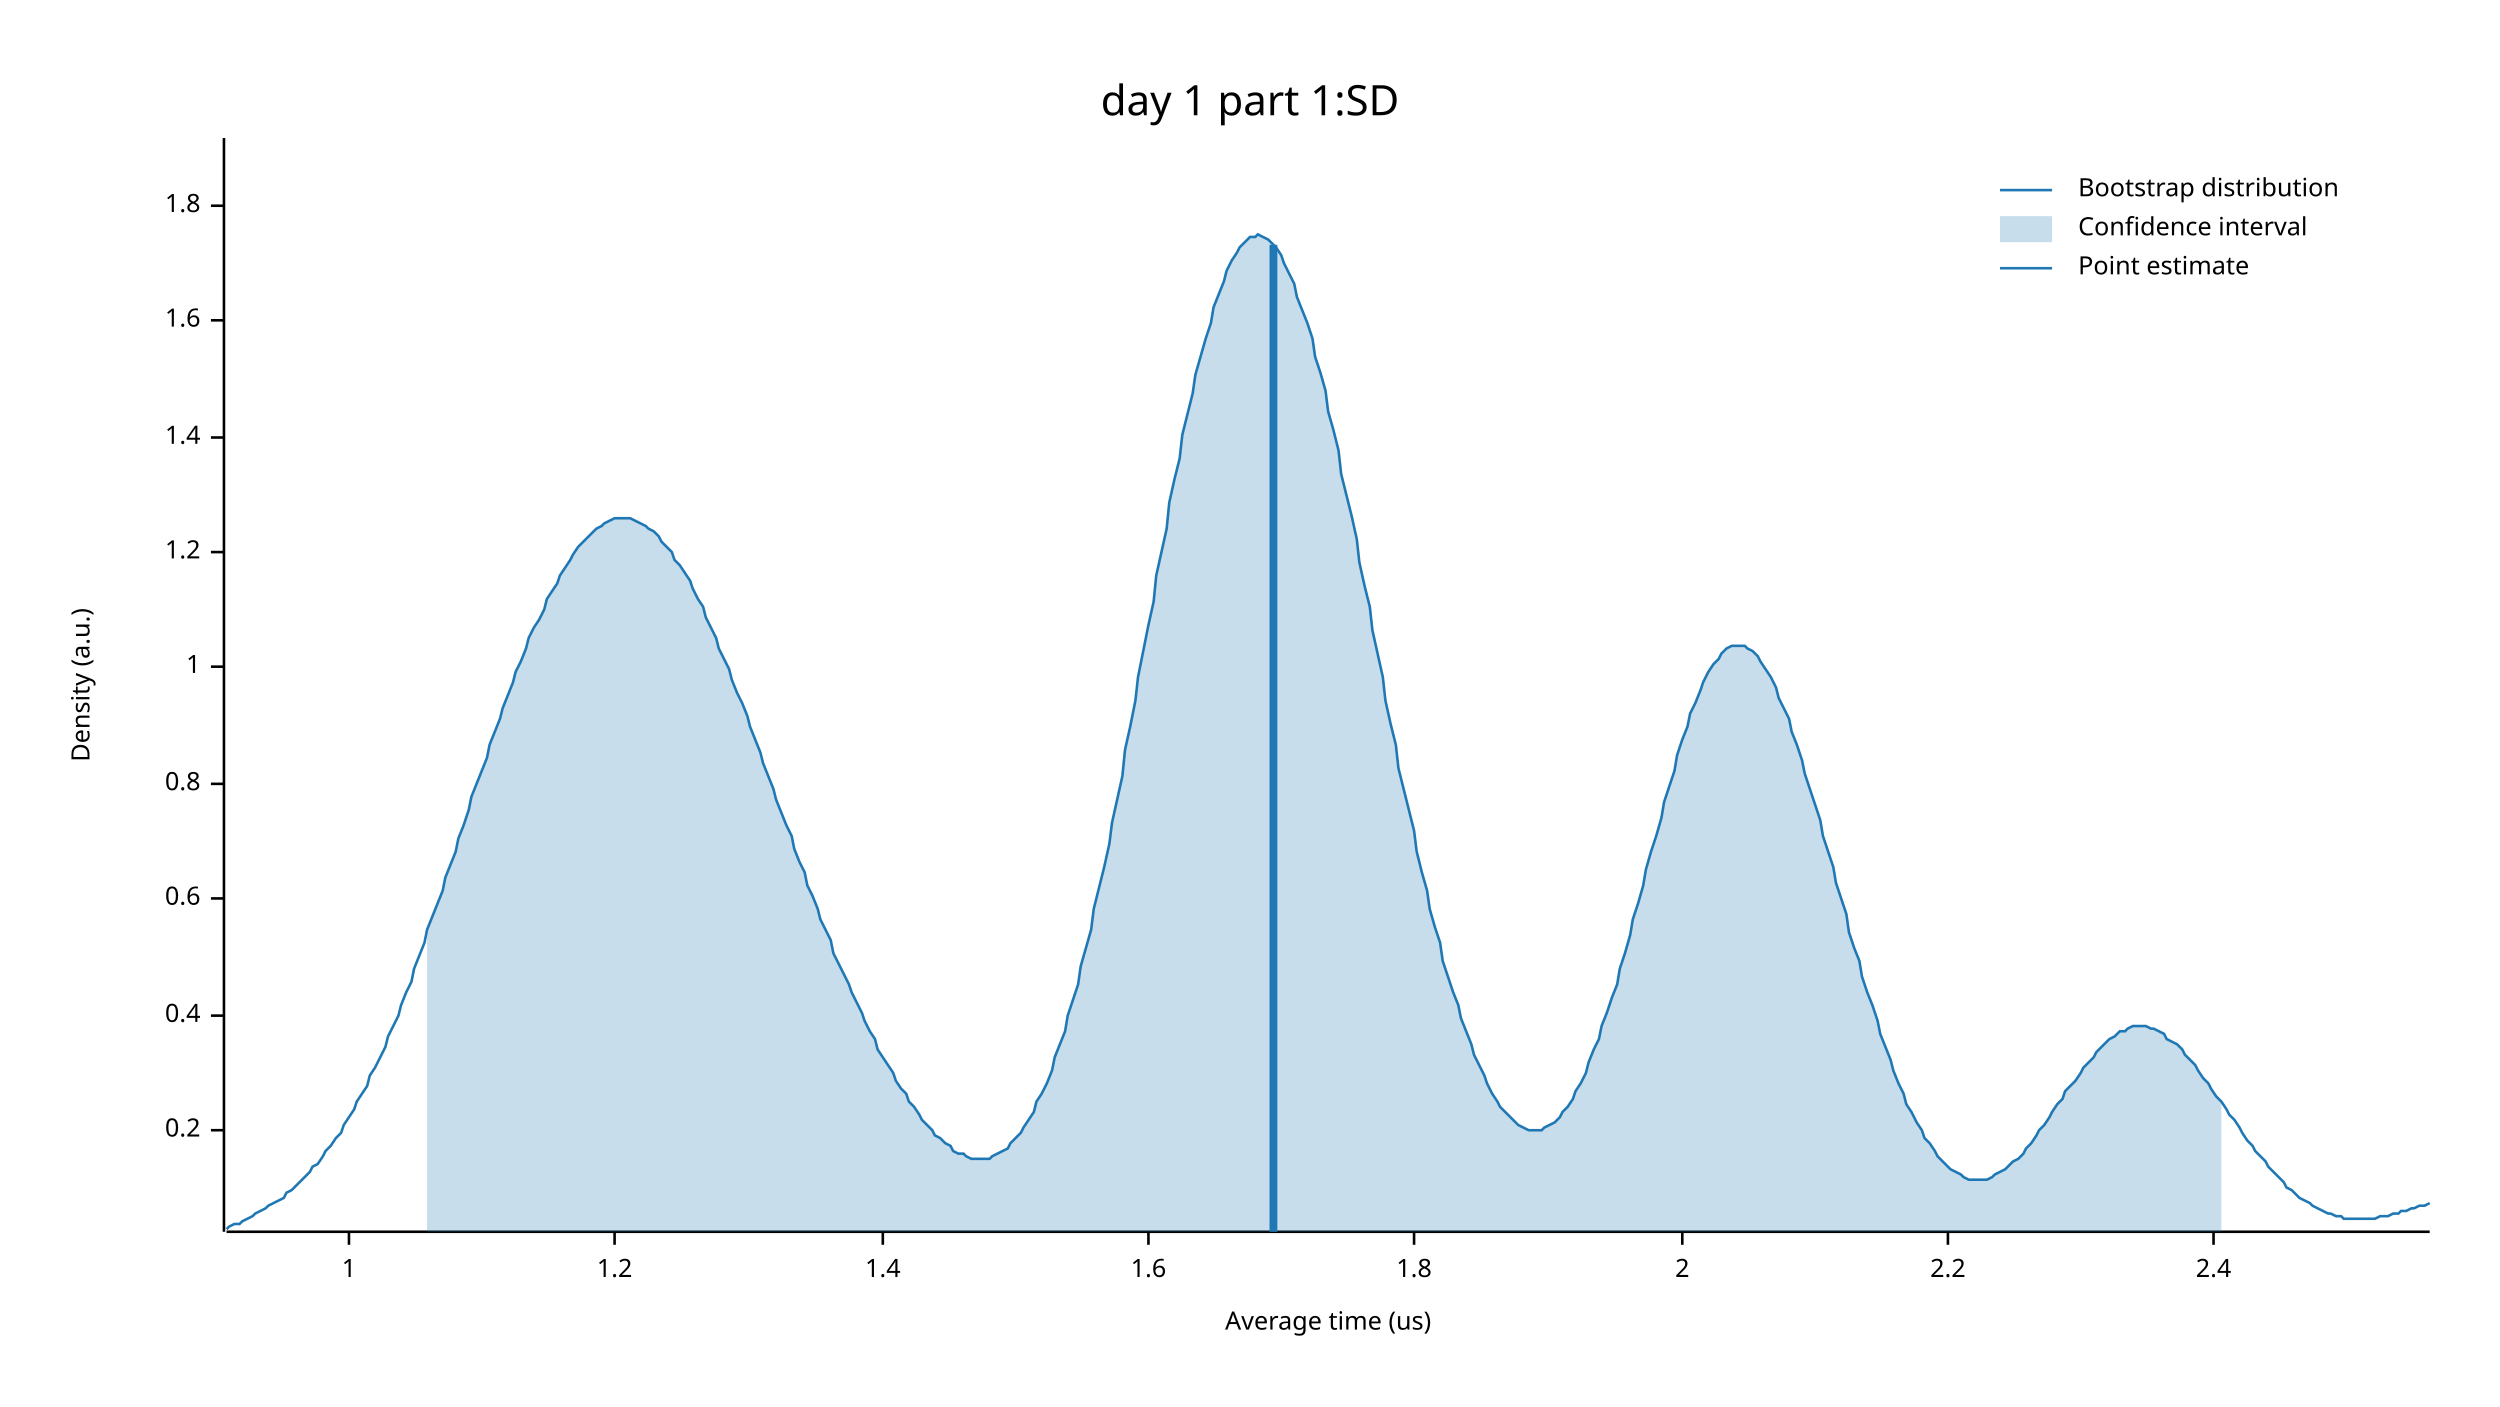
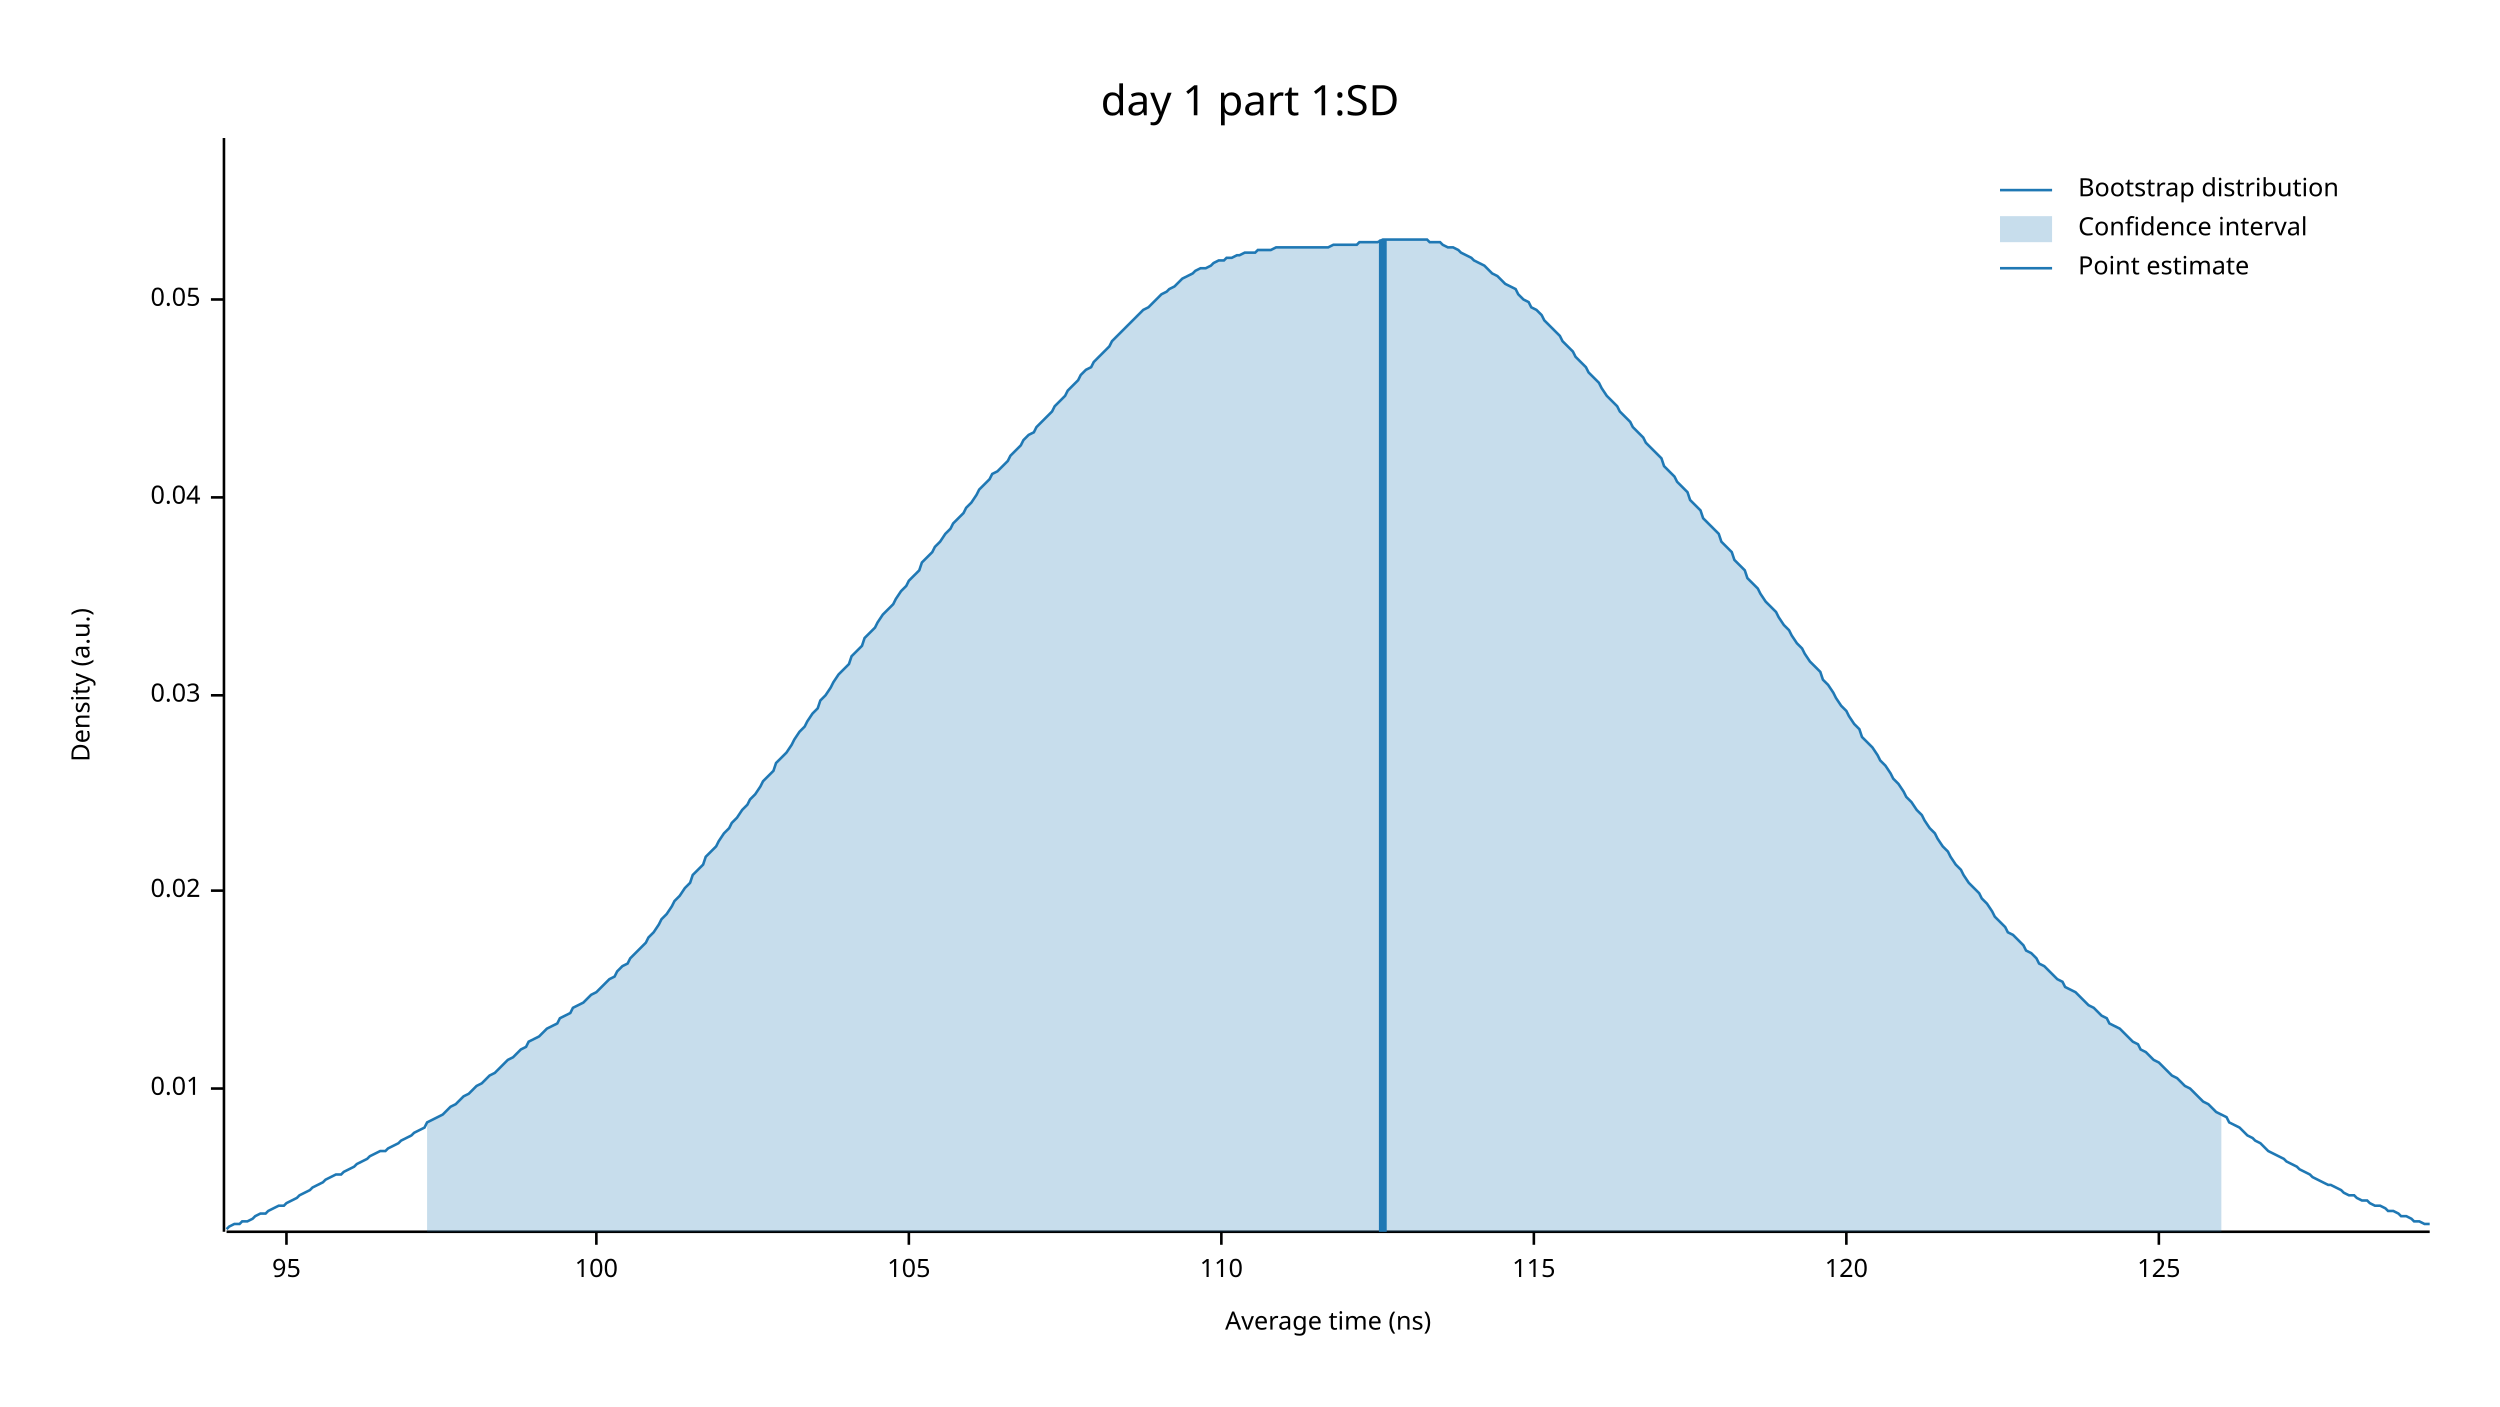
<svg xmlns="http://www.w3.org/2000/svg" width="960" height="540" viewBox="0 0 960 540">
  <text x="480" y="32" dy="0.76em" text-anchor="middle" font-family="sans-serif" font-size="16.129" opacity="1" fill="#000000">
day 1 part 1:SD
</text>
  <text x="27" y="263" dy="0.76em" text-anchor="middle" font-family="sans-serif" font-size="9.677" opacity="1" fill="#000000" transform="rotate(270, 27, 263)">
Density (a.u.)
</text>
  <text x="510" y="513" dy="-0.5ex" text-anchor="middle" font-family="sans-serif" font-size="9.677" opacity="1" fill="#000000">
- Average time (us)
+ Average time (ns)
</text>
  <polyline fill="none" opacity="1" stroke="#000000" stroke-width="1" points="86,53 86,473 " />
-   <text x="77" y="434" dy="0.5ex" text-anchor="end" font-family="sans-serif" font-size="9.677" opacity="1" fill="#000000">
- 0.2
+   <text x="77" y="418" dy="0.5ex" text-anchor="end" font-family="sans-serif" font-size="9.677" opacity="1" fill="#000000">
+ 0.01
</text>
-   <polyline fill="none" opacity="1" stroke="#000000" stroke-width="1" points="81,434 86,434 " />
-   <text x="77" y="390" dy="0.5ex" text-anchor="end" font-family="sans-serif" font-size="9.677" opacity="1" fill="#000000">
- 0.4
+   <polyline fill="none" opacity="1" stroke="#000000" stroke-width="1" points="81,418 86,418 " />
+   <text x="77" y="342" dy="0.5ex" text-anchor="end" font-family="sans-serif" font-size="9.677" opacity="1" fill="#000000">
+ 0.02
</text>
-   <polyline fill="none" opacity="1" stroke="#000000" stroke-width="1" points="81,390 86,390 " />
-   <text x="77" y="345" dy="0.5ex" text-anchor="end" font-family="sans-serif" font-size="9.677" opacity="1" fill="#000000">
- 0.6
+   <polyline fill="none" opacity="1" stroke="#000000" stroke-width="1" points="81,342 86,342 " />
+   <text x="77" y="267" dy="0.5ex" text-anchor="end" font-family="sans-serif" font-size="9.677" opacity="1" fill="#000000">
+ 0.03
</text>
-   <polyline fill="none" opacity="1" stroke="#000000" stroke-width="1" points="81,345 86,345 " />
-   <text x="77" y="301" dy="0.5ex" text-anchor="end" font-family="sans-serif" font-size="9.677" opacity="1" fill="#000000">
- 0.8
+   <polyline fill="none" opacity="1" stroke="#000000" stroke-width="1" points="81,267 86,267 " />
+   <text x="77" y="191" dy="0.5ex" text-anchor="end" font-family="sans-serif" font-size="9.677" opacity="1" fill="#000000">
+ 0.04
</text>
-   <polyline fill="none" opacity="1" stroke="#000000" stroke-width="1" points="81,301 86,301 " />
-   <text x="77" y="256" dy="0.5ex" text-anchor="end" font-family="sans-serif" font-size="9.677" opacity="1" fill="#000000">
- 1
+   <polyline fill="none" opacity="1" stroke="#000000" stroke-width="1" points="81,191 86,191 " />
+   <text x="77" y="115" dy="0.5ex" text-anchor="end" font-family="sans-serif" font-size="9.677" opacity="1" fill="#000000">
+ 0.05
</text>
-   <polyline fill="none" opacity="1" stroke="#000000" stroke-width="1" points="81,256 86,256 " />
-   <text x="77" y="212" dy="0.5ex" text-anchor="end" font-family="sans-serif" font-size="9.677" opacity="1" fill="#000000">
- 1.2
+   <polyline fill="none" opacity="1" stroke="#000000" stroke-width="1" points="81,115 86,115 " />
+   <polyline fill="none" opacity="1" stroke="#000000" stroke-width="1" points="87,473 933,473 " />
+   <text x="110" y="483" dy="0.76em" text-anchor="middle" font-family="sans-serif" font-size="9.677" opacity="1" fill="#000000">
+ 95
</text>
-   <polyline fill="none" opacity="1" stroke="#000000" stroke-width="1" points="81,212 86,212 " />
-   <text x="77" y="168" dy="0.5ex" text-anchor="end" font-family="sans-serif" font-size="9.677" opacity="1" fill="#000000">
- 1.4
+   <polyline fill="none" opacity="1" stroke="#000000" stroke-width="1" points="110,473 110,478 " />
+   <text x="229" y="483" dy="0.76em" text-anchor="middle" font-family="sans-serif" font-size="9.677" opacity="1" fill="#000000">
+ 100
</text>
-   <polyline fill="none" opacity="1" stroke="#000000" stroke-width="1" points="81,168 86,168 " />
-   <text x="77" y="123" dy="0.5ex" text-anchor="end" font-family="sans-serif" font-size="9.677" opacity="1" fill="#000000">
- 1.6
+   <polyline fill="none" opacity="1" stroke="#000000" stroke-width="1" points="229,473 229,478 " />
+   <text x="349" y="483" dy="0.76em" text-anchor="middle" font-family="sans-serif" font-size="9.677" opacity="1" fill="#000000">
+ 105
</text>
-   <polyline fill="none" opacity="1" stroke="#000000" stroke-width="1" points="81,123 86,123 " />
-   <text x="77" y="79" dy="0.5ex" text-anchor="end" font-family="sans-serif" font-size="9.677" opacity="1" fill="#000000">
- 1.8
+   <polyline fill="none" opacity="1" stroke="#000000" stroke-width="1" points="349,473 349,478 " />
+   <text x="469" y="483" dy="0.76em" text-anchor="middle" font-family="sans-serif" font-size="9.677" opacity="1" fill="#000000">
+ 110
</text>
-   <polyline fill="none" opacity="1" stroke="#000000" stroke-width="1" points="81,79 86,79 " />
-   <polyline fill="none" opacity="1" stroke="#000000" stroke-width="1" points="87,473 933,473 " />
-   <text x="134" y="483" dy="0.76em" text-anchor="middle" font-family="sans-serif" font-size="9.677" opacity="1" fill="#000000">
- 1
+   <polyline fill="none" opacity="1" stroke="#000000" stroke-width="1" points="469,473 469,478 " />
+   <text x="589" y="483" dy="0.76em" text-anchor="middle" font-family="sans-serif" font-size="9.677" opacity="1" fill="#000000">
+ 115
</text>
-   <polyline fill="none" opacity="1" stroke="#000000" stroke-width="1" points="134,473 134,478 " />
-   <text x="236" y="483" dy="0.76em" text-anchor="middle" font-family="sans-serif" font-size="9.677" opacity="1" fill="#000000">
- 1.2
+   <polyline fill="none" opacity="1" stroke="#000000" stroke-width="1" points="589,473 589,478 " />
+   <text x="709" y="483" dy="0.76em" text-anchor="middle" font-family="sans-serif" font-size="9.677" opacity="1" fill="#000000">
+ 120
</text>
-   <polyline fill="none" opacity="1" stroke="#000000" stroke-width="1" points="236,473 236,478 " />
-   <text x="339" y="483" dy="0.76em" text-anchor="middle" font-family="sans-serif" font-size="9.677" opacity="1" fill="#000000">
- 1.4
+   <polyline fill="none" opacity="1" stroke="#000000" stroke-width="1" points="709,473 709,478 " />
+   <text x="829" y="483" dy="0.76em" text-anchor="middle" font-family="sans-serif" font-size="9.677" opacity="1" fill="#000000">
+ 125
</text>
-   <polyline fill="none" opacity="1" stroke="#000000" stroke-width="1" points="339,473 339,478 " />
-   <text x="441" y="483" dy="0.76em" text-anchor="middle" font-family="sans-serif" font-size="9.677" opacity="1" fill="#000000">
- 1.6
- </text>
-   <polyline fill="none" opacity="1" stroke="#000000" stroke-width="1" points="441,473 441,478 " />
-   <text x="543" y="483" dy="0.76em" text-anchor="middle" font-family="sans-serif" font-size="9.677" opacity="1" fill="#000000">
- 1.8
- </text>
-   <polyline fill="none" opacity="1" stroke="#000000" stroke-width="1" points="543,473 543,478 " />
-   <text x="646" y="483" dy="0.76em" text-anchor="middle" font-family="sans-serif" font-size="9.677" opacity="1" fill="#000000">
- 2
- </text>
-   <polyline fill="none" opacity="1" stroke="#000000" stroke-width="1" points="646,473 646,478 " />
-   <text x="748" y="483" dy="0.76em" text-anchor="middle" font-family="sans-serif" font-size="9.677" opacity="1" fill="#000000">
- 2.2
- </text>
-   <polyline fill="none" opacity="1" stroke="#000000" stroke-width="1" points="748,473 748,478 " />
-   <text x="850" y="483" dy="0.76em" text-anchor="middle" font-family="sans-serif" font-size="9.677" opacity="1" fill="#000000">
- 2.4
- </text>
-   <polyline fill="none" opacity="1" stroke="#000000" stroke-width="1" points="850,473 850,478 " />
-   <polyline fill="none" opacity="1" stroke="#1F78B4" stroke-width="1" points="87,472 88,471 90,470 92,470 93,469 95,468 97,467 98,466 100,465 102,464 103,463 105,462 107,461 109,460 110,458 112,457 114,455 115,454 117,452 119,450 120,448 122,447 124,444 125,442 127,440 129,437 131,435 132,432 134,429 136,426 137,423 139,420 141,417 142,413 144,410 146,406 148,402 149,398 151,394 153,390 154,386 156,381 158,377 159,372 161,367 163,362 164,357 166,352 168,347 170,342 171,337 173,332 175,327 176,322 178,317 180,311 181,306 183,301 185,296 187,291 188,286 190,281 192,276 193,272 195,267 197,262 198,258 200,254 202,249 203,245 205,241 207,238 209,234 210,230 212,227 214,224 215,221 217,218 219,215 220,213 222,210 224,208 226,206 227,205 229,203 231,202 232,201 234,200 236,199 237,199 239,199 241,199 242,199 244,200 246,201 248,202 249,203 251,204 253,206 254,208 256,210 258,212 259,215 261,217 263,220 265,223 266,226 268,230 270,233 271,237 273,241 275,245 276,249 278,253 280,257 281,261 283,266 285,270 287,275 288,279 290,284 292,289 293,293 295,298 297,303 298,307 300,312 302,317 304,321 305,326 307,331 309,335 310,340 312,344 314,349 315,353 317,357 319,361 320,366 322,370 324,374 326,378 327,381 329,385 331,389 332,392 334,396 336,399 337,403 339,406 341,409 343,412 344,415 346,418 348,420 349,423 351,425 353,428 354,430 356,432 358,434 359,436 361,437 363,439 365,440 366,442 368,443 370,443 371,444 373,445 375,445 376,445 378,445 380,445 381,444 383,443 385,442 387,441 388,439 390,437 392,435 393,433 395,430 397,427 398,423 400,420 402,416 404,411 405,406 407,401 409,396 410,390 412,384 414,378 415,371 417,364 419,357 420,349 422,341 424,333 426,324 427,316 429,307 431,298 432,288 434,279 436,269 437,260 439,250 441,240 443,231 444,221 446,212 448,203 449,193 451,184 453,176 454,167 456,159 458,151 459,144 461,137 463,130 465,124 466,118 468,113 470,108 471,104 473,100 475,97 476,95 478,93 480,91 482,91 483,90 485,91 487,92 488,93 490,95 492,98 493,101 495,105 497,109 498,114 500,119 502,124 504,130 505,137 507,143 509,150 510,158 512,165 514,173 515,182 517,190 519,198 521,207 522,216 524,225 526,233 527,242 529,251 531,260 532,269 534,278 536,286 537,295 539,303 541,311 543,319 544,327 546,335 548,342 549,349 551,356 553,362 554,369 556,375 558,381 560,386 561,391 563,396 565,401 566,405 568,409 570,413 571,416 573,420 575,423 576,425 578,427 580,429 582,431 583,432 585,433 587,434 588,434 590,434 592,434 593,433 595,432 597,431 599,429 600,427 602,425 604,422 605,419 607,416 609,412 610,408 612,403 614,399 615,394 617,389 619,383 621,378 622,372 624,366 626,359 627,353 629,347 631,340 632,334 634,327 636,321 638,314 639,308 641,302 643,296 644,290 646,284 648,279 649,274 651,270 653,265 654,262 656,258 658,255 660,253 661,251 663,249 665,248 666,248 668,248 670,248 671,249 673,250 675,252 676,254 678,257 680,260 682,264 683,268 685,272 687,276 688,281 690,286 692,292 693,297 695,303 697,309 699,315 700,321 702,327 704,333 705,339 707,345 709,351 710,358 712,364 714,369 715,375 717,381 719,386 721,392 722,397 724,402 726,407 727,411 729,416 731,420 732,424 734,427 736,431 738,434 739,437 741,439 743,442 744,444 746,446 748,448 749,449 751,450 753,451 754,452 756,453 758,453 760,453 761,453 763,453 765,452 766,451 768,450 770,449 771,448 773,446 775,445 777,443 778,441 780,439 782,436 783,434 785,432 787,429 788,427 790,424 792,422 793,419 795,417 797,415 799,412 800,410 802,408 804,406 805,404 807,402 809,400 810,399 812,398 814,396 816,396 817,395 819,394 821,394 822,394 824,394 826,395 827,395 829,396 831,397 832,399 834,400 836,401 838,403 839,405 841,407 843,409 844,411 846,414 848,416 849,418 851,421 853,423 855,426 856,428 858,430 860,433 861,435 863,438 865,440 866,442 868,444 870,446 871,448 873,450 875,452 877,454 878,456 880,457 882,459 883,460 885,461 887,462 888,463 890,464 892,465 894,466 895,466 897,467 899,467 900,468 902,468 904,468 905,468 907,468 909,468 910,468 912,468 914,467 916,467 917,467 919,466 921,466 922,465 924,465 926,464 927,464 929,463 931,463 933,462 " />
-   <polygon opacity="0.25" fill="#1F78B4" points="164,357 166,352 168,347 170,342 171,337 173,332 175,327 176,322 178,317 180,311 181,306 183,301 185,296 187,291 188,286 190,281 192,276 193,272 195,267 197,262 198,258 200,254 202,249 203,245 205,241 207,238 209,234 210,230 212,227 214,224 215,221 217,218 219,215 220,213 222,210 224,208 226,206 227,205 229,203 231,202 232,201 234,200 236,199 237,199 239,199 241,199 242,199 244,200 246,201 248,202 249,203 251,204 253,206 254,208 256,210 258,212 259,215 261,217 263,220 265,223 266,226 268,230 270,233 271,237 273,241 275,245 276,249 278,253 280,257 281,261 283,266 285,270 287,275 288,279 290,284 292,289 293,293 295,298 297,303 298,307 300,312 302,317 304,321 305,326 307,331 309,335 310,340 312,344 314,349 315,353 317,357 319,361 320,366 322,370 324,374 326,378 327,381 329,385 331,389 332,392 334,396 336,399 337,403 339,406 341,409 343,412 344,415 346,418 348,420 349,423 351,425 353,428 354,430 356,432 358,434 359,436 361,437 363,439 365,440 366,442 368,443 370,443 371,444 373,445 375,445 376,445 378,445 380,445 381,444 383,443 385,442 387,441 388,439 390,437 392,435 393,433 395,430 397,427 398,423 400,420 402,416 404,411 405,406 407,401 409,396 410,390 412,384 414,378 415,371 417,364 419,357 420,349 422,341 424,333 426,324 427,316 429,307 431,298 432,288 434,279 436,269 437,260 439,250 441,240 443,231 444,221 446,212 448,203 449,193 451,184 453,176 454,167 456,159 458,151 459,144 461,137 463,130 465,124 466,118 468,113 470,108 471,104 473,100 475,97 476,95 478,93 480,91 482,91 483,90 485,91 487,92 488,93 490,95 492,98 493,101 495,105 497,109 498,114 500,119 502,124 504,130 505,137 507,143 509,150 510,158 512,165 514,173 515,182 517,190 519,198 521,207 522,216 524,225 526,233 527,242 529,251 531,260 532,269 534,278 536,286 537,295 539,303 541,311 543,319 544,327 546,335 548,342 549,349 551,356 553,362 554,369 556,375 558,381 560,386 561,391 563,396 565,401 566,405 568,409 570,413 571,416 573,420 575,423 576,425 578,427 580,429 582,431 583,432 585,433 587,434 588,434 590,434 592,434 593,433 595,432 597,431 599,429 600,427 602,425 604,422 605,419 607,416 609,412 610,408 612,403 614,399 615,394 617,389 619,383 621,378 622,372 624,366 626,359 627,353 629,347 631,340 632,334 634,327 636,321 638,314 639,308 641,302 643,296 644,290 646,284 648,279 649,274 651,270 653,265 654,262 656,258 658,255 660,253 661,251 663,249 665,248 666,248 668,248 670,248 671,249 673,250 675,252 676,254 678,257 680,260 682,264 683,268 685,272 687,276 688,281 690,286 692,292 693,297 695,303 697,309 699,315 700,321 702,327 704,333 705,339 707,345 709,351 710,358 712,364 714,369 715,375 717,381 719,386 721,392 722,397 724,402 726,407 727,411 729,416 731,420 732,424 734,427 736,431 738,434 739,437 741,439 743,442 744,444 746,446 748,448 749,449 751,450 753,451 754,452 756,453 758,453 760,453 761,453 763,453 765,452 766,451 768,450 770,449 771,448 773,446 775,445 777,443 778,441 780,439 782,436 783,434 785,432 787,429 788,427 790,424 792,422 793,419 795,417 797,415 799,412 800,410 802,408 804,406 805,404 807,402 809,400 810,399 812,398 814,396 816,396 817,395 819,394 821,394 822,394 824,394 826,395 827,395 829,396 831,397 832,399 834,400 836,401 838,403 839,405 841,407 843,409 844,411 846,414 848,416 849,418 851,421 853,423 853,473 164,473 " />
-   <polyline fill="none" opacity="1" stroke="#1F78B4" stroke-width="3" points="489,473 489,94 " />
+   <polyline fill="none" opacity="1" stroke="#000000" stroke-width="1" points="829,473 829,478 " />
+   <polyline fill="none" opacity="1" stroke="#1F78B4" stroke-width="1" points="87,472 88,471 90,470 92,470 93,469 95,469 97,468 98,467 100,466 102,466 103,465 105,464 107,463 109,463 110,462 112,461 114,460 115,459 117,458 119,457 120,456 122,455 124,454 125,453 127,452 129,451 131,451 132,450 134,449 136,448 137,447 139,446 141,445 142,444 144,443 146,442 148,442 149,441 151,440 153,439 154,438 156,437 158,436 159,435 161,434 163,433 164,431 166,430 168,429 170,428 171,427 173,425 175,424 176,423 178,421 180,420 181,419 183,417 185,416 187,414 188,413 190,412 192,410 193,409 195,407 197,406 198,405 200,403 202,402 203,400 205,399 207,398 209,396 210,395 212,394 214,393 215,391 217,390 219,389 220,387 222,386 224,385 226,383 227,382 229,381 231,379 232,378 234,376 236,375 237,373 239,371 241,370 242,368 244,366 246,364 248,362 249,360 251,358 253,355 254,353 256,351 258,348 259,346 261,344 263,341 265,339 266,336 268,334 270,332 271,329 273,327 275,325 276,323 278,320 280,318 281,316 283,314 285,311 287,309 288,307 290,305 292,302 293,300 295,298 297,296 298,293 300,291 302,289 304,286 305,284 307,281 309,279 310,277 312,274 314,272 315,269 317,267 319,264 320,262 322,259 324,257 326,255 327,252 329,250 331,248 332,245 334,243 336,241 337,239 339,236 341,234 343,232 344,230 346,227 348,225 349,223 351,221 353,219 354,216 356,214 358,212 359,210 361,208 363,205 365,203 366,201 368,199 370,197 371,195 373,193 375,190 376,188 378,186 380,184 381,182 383,181 385,179 387,177 388,175 390,173 392,171 393,169 395,167 397,166 398,164 400,162 402,160 404,158 405,156 407,154 409,152 410,150 412,148 414,146 415,144 417,142 419,141 420,139 422,137 424,135 426,133 427,131 429,129 431,127 432,126 434,124 436,122 437,121 439,119 441,118 443,116 444,115 446,113 448,112 449,111 451,110 453,108 454,107 456,106 458,105 459,104 461,103 463,103 465,102 466,101 468,100 470,100 471,99 473,99 475,98 476,98 478,97 480,97 482,97 483,96 485,96 487,96 488,96 490,95 492,95 493,95 495,95 497,95 498,95 500,95 502,95 504,95 505,95 507,95 509,95 510,95 512,94 514,94 515,94 517,94 519,94 521,94 522,93 524,93 526,93 527,93 529,93 531,92 532,92 534,92 536,92 537,92 539,92 541,92 543,92 544,92 546,92 548,92 549,93 551,93 553,93 554,94 556,95 558,95 560,96 561,97 563,98 565,99 566,100 568,101 570,102 571,103 573,105 575,106 576,107 578,109 580,110 582,111 583,113 585,115 587,116 588,118 590,119 592,121 593,123 595,125 597,127 599,129 600,131 602,133 604,135 605,137 607,139 609,141 610,143 612,145 614,147 615,149 617,152 619,154 621,156 622,158 624,160 626,162 627,164 629,166 631,168 632,170 634,172 636,174 638,176 639,179 641,181 643,183 644,185 646,187 648,189 649,192 651,194 653,196 654,199 656,201 658,203 660,205 661,208 663,210 665,212 666,215 668,217 670,219 671,222 673,224 675,226 676,228 678,231 680,233 682,235 683,237 685,240 687,242 688,244 690,247 692,249 693,251 695,254 697,256 699,258 700,261 702,263 704,266 705,268 707,271 709,273 710,275 712,278 714,280 715,283 717,285 719,287 721,290 722,292 724,294 726,297 727,299 729,301 731,304 732,306 734,308 736,311 738,313 739,315 741,318 743,320 744,322 746,325 748,327 749,329 751,332 753,334 754,336 756,339 758,341 760,343 761,345 763,347 765,350 766,352 768,354 770,356 771,358 773,359 775,361 777,363 778,365 780,366 782,368 783,370 785,371 787,373 788,374 790,376 792,377 793,379 795,380 797,381 799,383 800,384 802,386 804,387 805,388 807,390 809,391 810,393 812,394 814,395 816,397 817,398 819,400 821,401 822,403 824,404 826,406 827,407 829,408 831,410 832,411 834,413 836,414 838,416 839,417 841,418 843,420 844,421 846,423 848,424 849,425 851,427 853,428 855,429 856,431 858,432 860,433 861,434 863,436 865,437 866,438 868,439 870,441 871,442 873,443 875,444 877,445 878,446 880,447 882,448 883,449 885,450 887,451 888,452 890,453 892,454 894,455 895,455 897,456 899,457 900,458 902,459 904,459 905,460 907,461 909,461 910,462 912,463 914,463 916,464 917,465 919,465 921,466 922,467 924,467 926,468 927,469 929,469 931,470 933,470 " />
+   <polygon opacity="0.25" fill="#1F78B4" points="164,431 166,430 168,429 170,428 171,427 173,425 175,424 176,423 178,421 180,420 181,419 183,417 185,416 187,414 188,413 190,412 192,410 193,409 195,407 197,406 198,405 200,403 202,402 203,400 205,399 207,398 209,396 210,395 212,394 214,393 215,391 217,390 219,389 220,387 222,386 224,385 226,383 227,382 229,381 231,379 232,378 234,376 236,375 237,373 239,371 241,370 242,368 244,366 246,364 248,362 249,360 251,358 253,355 254,353 256,351 258,348 259,346 261,344 263,341 265,339 266,336 268,334 270,332 271,329 273,327 275,325 276,323 278,320 280,318 281,316 283,314 285,311 287,309 288,307 290,305 292,302 293,300 295,298 297,296 298,293 300,291 302,289 304,286 305,284 307,281 309,279 310,277 312,274 314,272 315,269 317,267 319,264 320,262 322,259 324,257 326,255 327,252 329,250 331,248 332,245 334,243 336,241 337,239 339,236 341,234 343,232 344,230 346,227 348,225 349,223 351,221 353,219 354,216 356,214 358,212 359,210 361,208 363,205 365,203 366,201 368,199 370,197 371,195 373,193 375,190 376,188 378,186 380,184 381,182 383,181 385,179 387,177 388,175 390,173 392,171 393,169 395,167 397,166 398,164 400,162 402,160 404,158 405,156 407,154 409,152 410,150 412,148 414,146 415,144 417,142 419,141 420,139 422,137 424,135 426,133 427,131 429,129 431,127 432,126 434,124 436,122 437,121 439,119 441,118 443,116 444,115 446,113 448,112 449,111 451,110 453,108 454,107 456,106 458,105 459,104 461,103 463,103 465,102 466,101 468,100 470,100 471,99 473,99 475,98 476,98 478,97 480,97 482,97 483,96 485,96 487,96 488,96 490,95 492,95 493,95 495,95 497,95 498,95 500,95 502,95 504,95 505,95 507,95 509,95 510,95 512,94 514,94 515,94 517,94 519,94 521,94 522,93 524,93 526,93 527,93 529,93 531,92 532,92 534,92 536,92 537,92 539,92 541,92 543,92 544,92 546,92 548,92 549,93 551,93 553,93 554,94 556,95 558,95 560,96 561,97 563,98 565,99 566,100 568,101 570,102 571,103 573,105 575,106 576,107 578,109 580,110 582,111 583,113 585,115 587,116 588,118 590,119 592,121 593,123 595,125 597,127 599,129 600,131 602,133 604,135 605,137 607,139 609,141 610,143 612,145 614,147 615,149 617,152 619,154 621,156 622,158 624,160 626,162 627,164 629,166 631,168 632,170 634,172 636,174 638,176 639,179 641,181 643,183 644,185 646,187 648,189 649,192 651,194 653,196 654,199 656,201 658,203 660,205 661,208 663,210 665,212 666,215 668,217 670,219 671,222 673,224 675,226 676,228 678,231 680,233 682,235 683,237 685,240 687,242 688,244 690,247 692,249 693,251 695,254 697,256 699,258 700,261 702,263 704,266 705,268 707,271 709,273 710,275 712,278 714,280 715,283 717,285 719,287 721,290 722,292 724,294 726,297 727,299 729,301 731,304 732,306 734,308 736,311 738,313 739,315 741,318 743,320 744,322 746,325 748,327 749,329 751,332 753,334 754,336 756,339 758,341 760,343 761,345 763,347 765,350 766,352 768,354 770,356 771,358 773,359 775,361 777,363 778,365 780,366 782,368 783,370 785,371 787,373 788,374 790,376 792,377 793,379 795,380 797,381 799,383 800,384 802,386 804,387 805,388 807,390 809,391 810,393 812,394 814,395 816,397 817,398 819,400 821,401 822,403 824,404 826,406 827,407 829,408 831,410 832,411 834,413 836,414 838,416 839,417 841,418 843,420 844,421 846,423 848,424 849,425 851,427 853,428 853,473 164,473 " />
+   <polyline fill="none" opacity="1" stroke="#1F78B4" stroke-width="3" points="531,473 531,92 " />
  <text x="798" y="68" dy="0.76em" text-anchor="start" font-family="sans-serif" font-size="9.677" opacity="1" fill="#000000">
Bootstrap distribution
</text>
  <text x="798" y="83" dy="0.76em" text-anchor="start" font-family="sans-serif" font-size="9.677" opacity="1" fill="#000000">
Confidence interval
</text>
  <text x="798" y="98" dy="0.76em" text-anchor="start" font-family="sans-serif" font-size="9.677" opacity="1" fill="#000000">
Point estimate
</text>
  <polyline fill="none" opacity="1" stroke="#1F78B4" stroke-width="1" points="768,73 788,73 " />
  <rect x="768" y="83" width="20" height="10" opacity="0.25" fill="#1F78B4" stroke="none" />
  <polyline fill="none" opacity="1" stroke="#1F78B4" stroke-width="1" points="768,103 788,103 " />
</svg>
